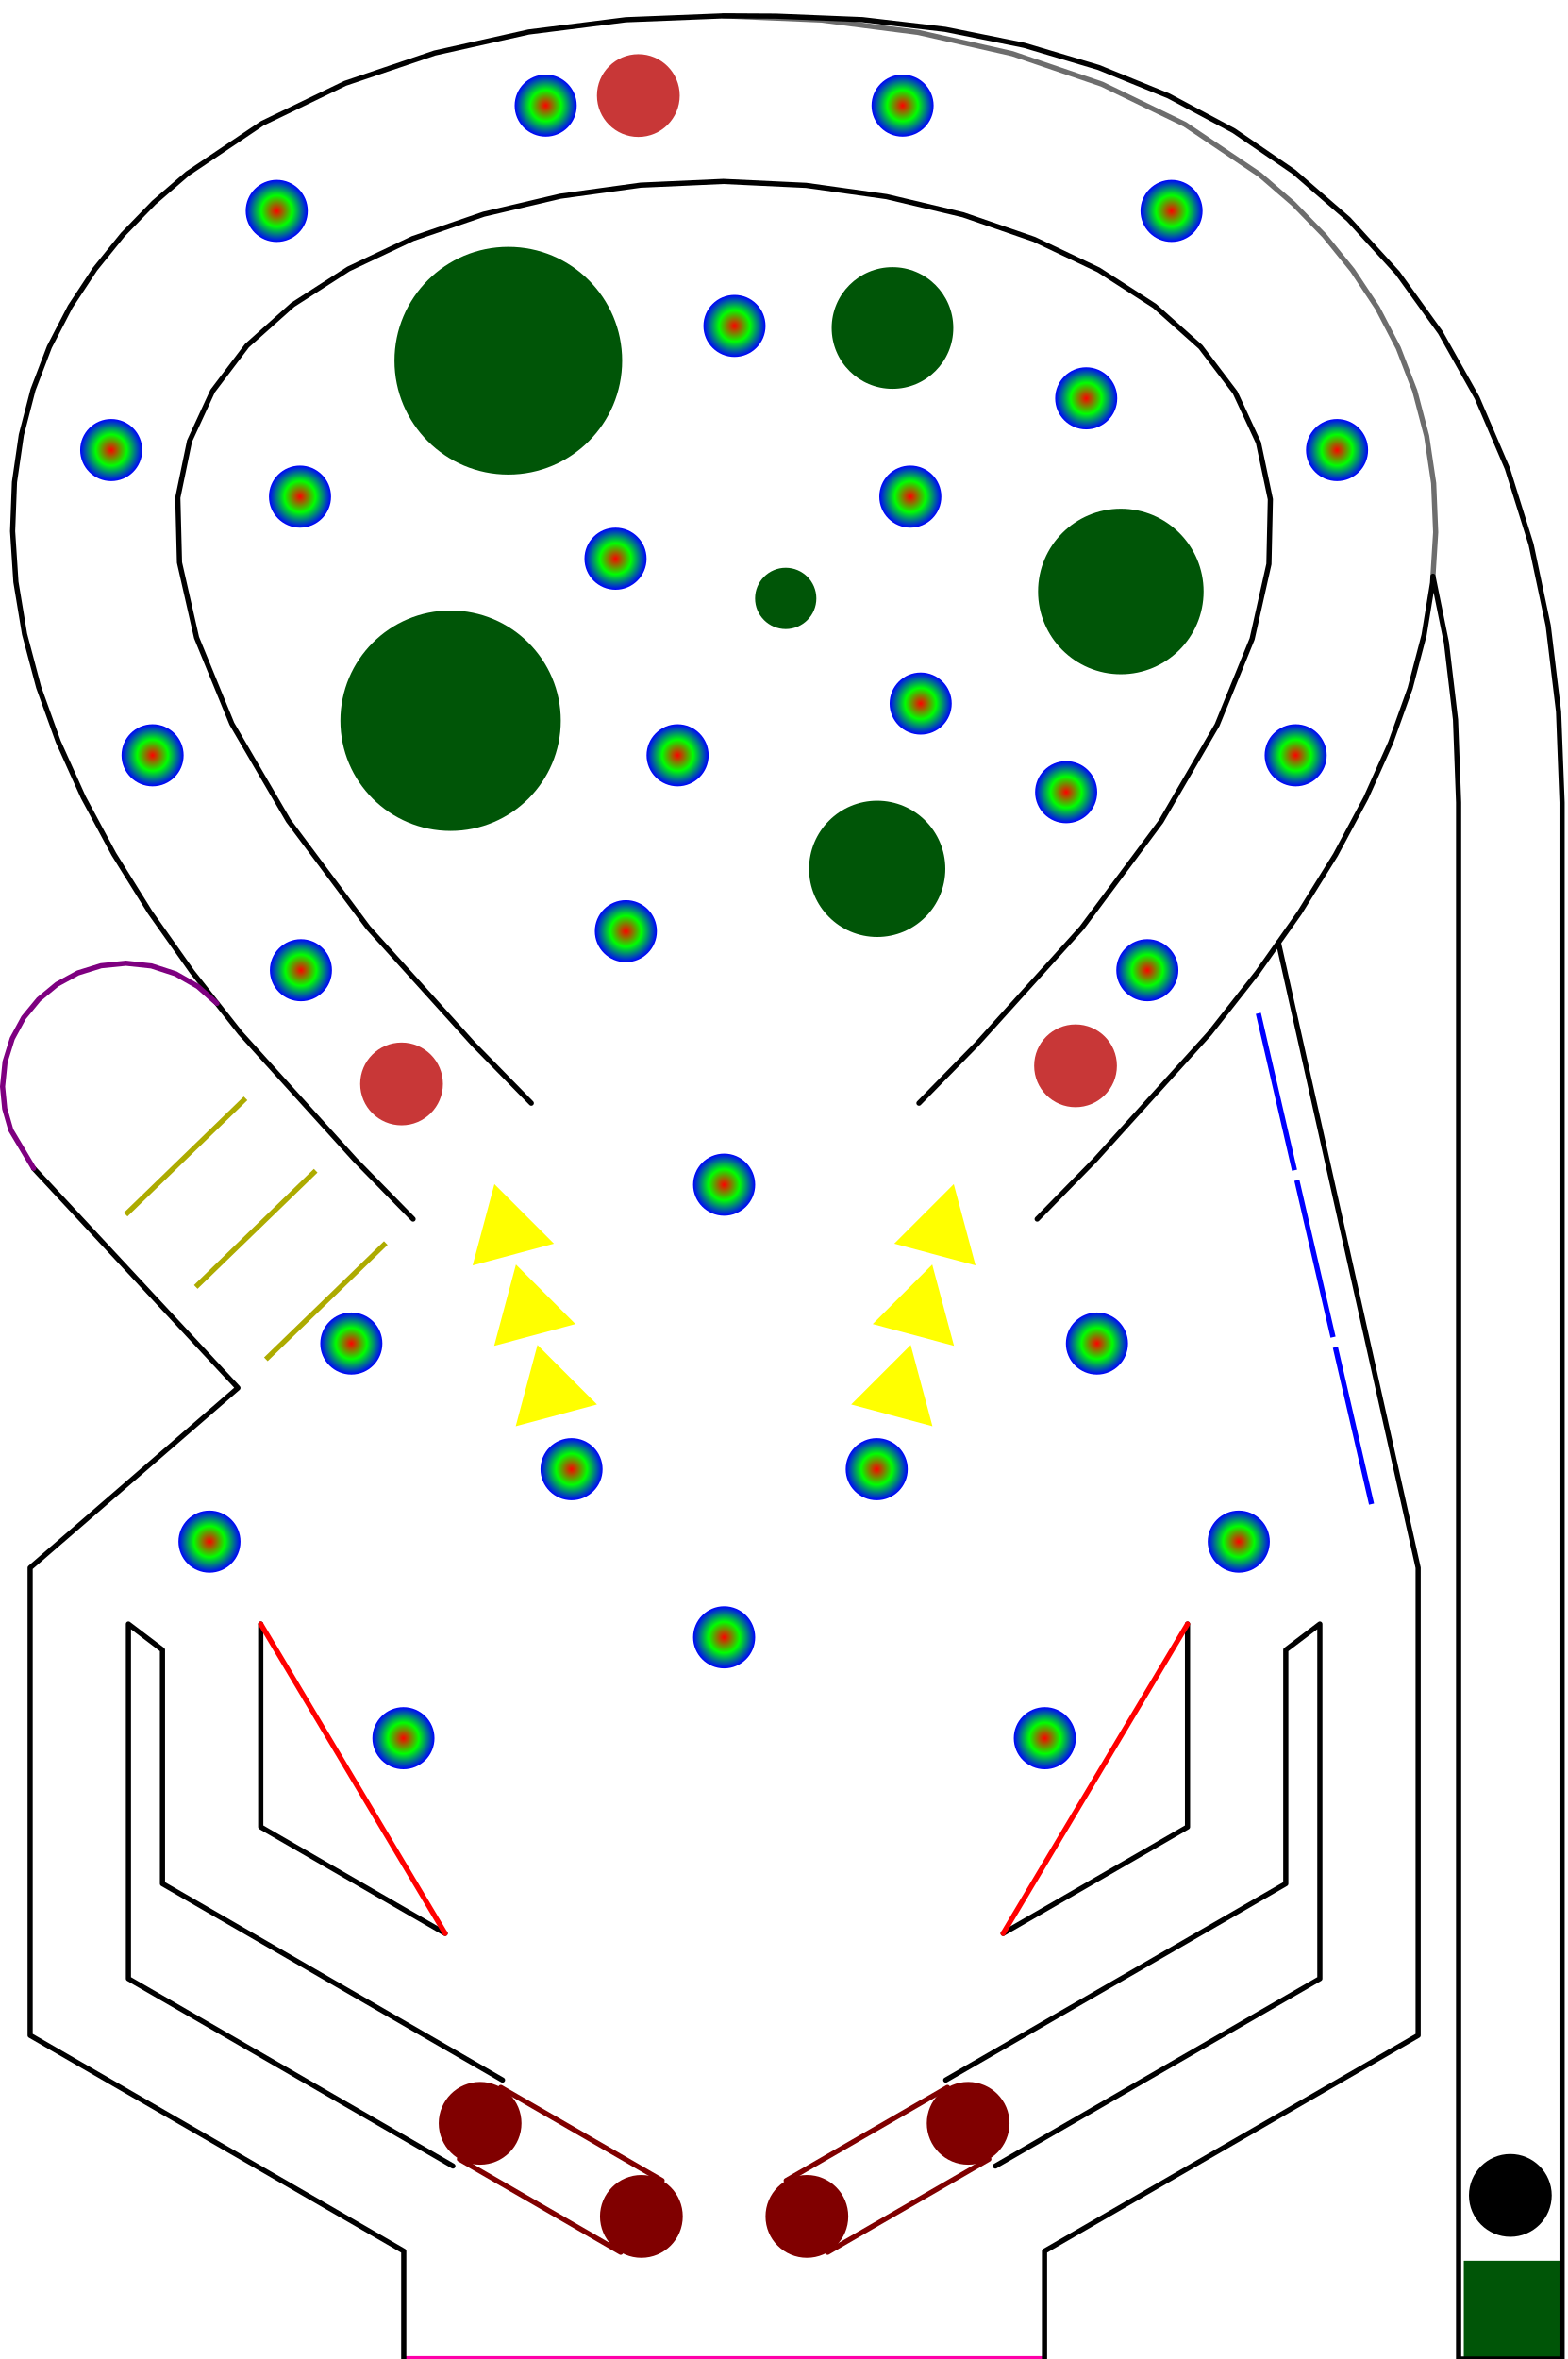
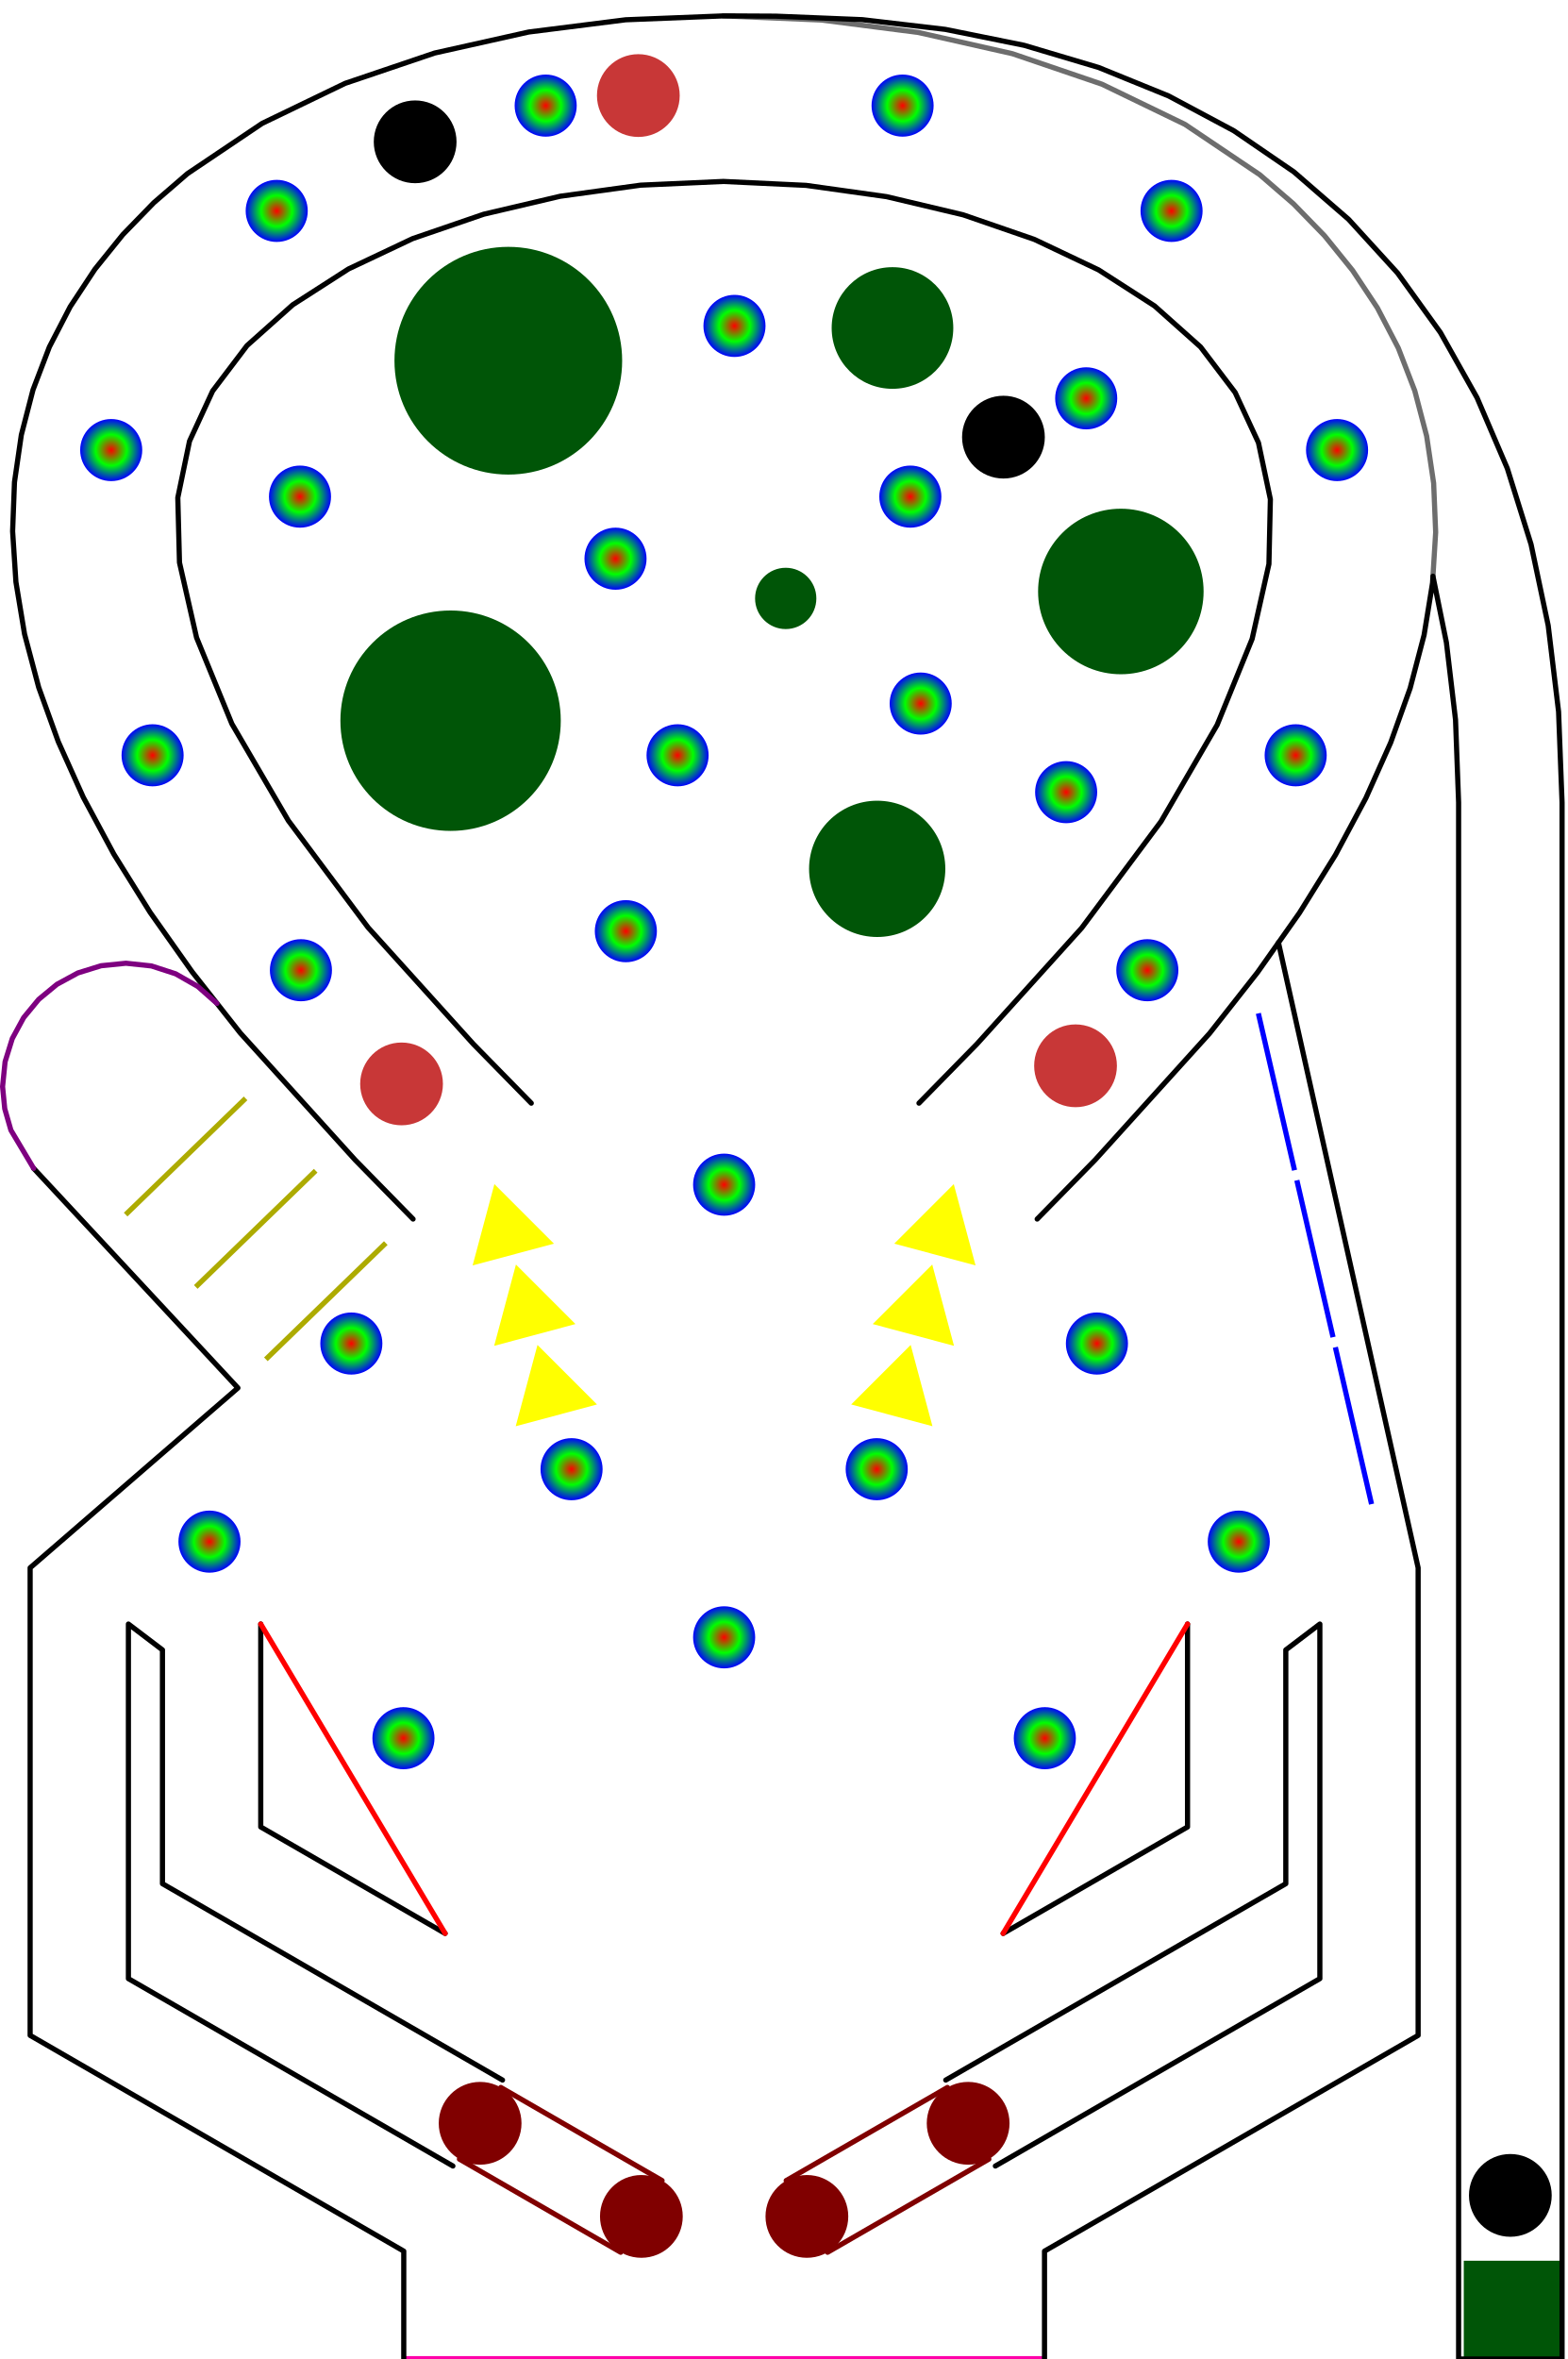
<svg xmlns="http://www.w3.org/2000/svg" xmlns:xlink="http://www.w3.org/1999/xlink" width="303" height="456" viewBox="0 0 303 456" version="1.1" id="svg1" xml:space="preserve">
  <defs id="defs1">
    <linearGradient id="linearGradient4">
      <stop style="stop-color:#ff0000;stop-opacity:1;" offset="0" id="stop4" />
      <stop style="stop-color:#00ff00;stop-opacity:1;" offset="0.5" id="stop6" />
      <stop style="stop-color:#0000ff;stop-opacity:1;" offset="1" id="stop5" />
    </linearGradient>
    <meshgradient id="meshgradient9" gradientUnits="userSpaceOnUse" x="112.911" y="7.174">
      <meshrow id="meshrow9">
        <meshpatch id="meshpatch9">
          <stop path="c 8.137,0  16.275,0  24.412,0" style="stop-color:#ffffff;stop-opacity:1" id="stop9" />
          <stop path="c 0,1.282  0,2.563  0,3.845" style="stop-color:#000000;stop-opacity:1" id="stop10" />
          <stop path="c -8.137,0  -16.275,0  -24.412,0" style="stop-color:#ffffff;stop-opacity:1" id="stop11" />
          <stop path="c 0,-1.282  0,-2.563  0,-3.845" style="stop-color:#000000;stop-opacity:1" id="stop12" />
        </meshpatch>
      </meshrow>
    </meshgradient>
    <radialGradient xlink:href="#linearGradient4" id="radialGradient8" cx="93.957" cy="302.995" fx="93.957" fy="302.995" r="5.834" gradientUnits="userSpaceOnUse" gradientTransform="matrix(1.028519,0,0,1.028519,-38.45752,-124.0904)" />
    <radialGradient xlink:href="#linearGradient4" id="radialGradient8-6" cx="93.957" cy="302.995" fx="93.957" fy="302.995" r="5.834" gradientUnits="userSpaceOnUse" gradientTransform="matrix(1.028519,0,0,1.028519,-67.13636,-165.6363)" />
    <radialGradient xlink:href="#linearGradient4" id="radialGradient8-5" cx="93.957" cy="302.995" fx="93.957" fy="302.995" r="5.834" gradientUnits="userSpaceOnUse" gradientTransform="matrix(1.028519,0,0,1.028519,-75.13636,-224.6363)" />
    <radialGradient xlink:href="#linearGradient4" id="radialGradient8-52" cx="93.957" cy="302.995" fx="93.957" fy="302.995" r="5.834" gradientUnits="userSpaceOnUse" gradientTransform="matrix(1.028519,0,0,1.028519,-43.13636,-270.8686)" />
    <radialGradient xlink:href="#linearGradient4" id="radialGradient8-50" cx="93.957" cy="302.995" fx="93.957" fy="302.995" r="5.834" gradientUnits="userSpaceOnUse" gradientTransform="matrix(1.028519,0,0,1.028519,8.863635,-291.2221)" />
    <radialGradient xlink:href="#linearGradient4" id="radialGradient8-0" cx="93.957" cy="302.995" fx="93.957" fy="302.995" r="5.834" gradientUnits="userSpaceOnUse" gradientTransform="matrix(1.028519,0,0,1.028519,77.86364,-291.2221)" />
    <radialGradient xlink:href="#linearGradient4" id="radialGradient8-2" cx="93.957" cy="302.995" fx="93.957" fy="302.995" r="5.834" gradientUnits="userSpaceOnUse" gradientTransform="matrix(1.028519,0,0,1.028519,129.8636,-270.8686)" />
    <radialGradient xlink:href="#linearGradient4" id="radialGradient8-58" cx="93.957" cy="302.995" fx="93.957" fy="302.995" r="5.834" gradientUnits="userSpaceOnUse" gradientTransform="matrix(1.028519,0,0,1.028519,161.8636,-224.6363)" />
    <radialGradient xlink:href="#linearGradient4" id="radialGradient8-8" cx="93.957" cy="302.995" fx="93.957" fy="302.995" r="5.834" gradientUnits="userSpaceOnUse" gradientTransform="matrix(1.028519,0,0,1.028519,153.8636,-165.6363)" />
    <radialGradient xlink:href="#linearGradient4" id="radialGradient8-88" cx="93.957" cy="302.995" fx="93.957" fy="302.995" r="5.834" gradientUnits="userSpaceOnUse" gradientTransform="matrix(1.028519,0,0,1.028519,125.1848,-124.0904)" />
    <radialGradient xlink:href="#linearGradient4" id="radialGradient8-01" cx="93.957" cy="302.995" fx="93.957" fy="302.995" r="5.834" gradientUnits="userSpaceOnUse" gradientTransform="matrix(1.028519,0,0,1.028519,34.36364,-165.6363)" />
    <radialGradient xlink:href="#linearGradient4" id="radialGradient8-23" cx="93.957" cy="302.995" fx="93.957" fy="302.995" r="5.834" gradientUnits="userSpaceOnUse" gradientTransform="matrix(1.028519,0,0,1.028519,79.36364,-215.6363)" />
    <radialGradient xlink:href="#linearGradient4" id="radialGradient8-4" cx="93.957" cy="302.995" fx="93.957" fy="302.995" r="5.834" gradientUnits="userSpaceOnUse" gradientTransform="matrix(1.028519,0,0,1.028519,-38.63636,-215.6363)" />
    <radialGradient xlink:href="#linearGradient4" id="radialGradient8-44" cx="93.957" cy="302.995" fx="93.957" fy="302.995" r="5.834" gradientUnits="userSpaceOnUse" gradientTransform="matrix(1.028519,0,0,1.028519,45.36364,-248.6363)" />
    <radialGradient xlink:href="#linearGradient4" id="radialGradient8-3" cx="93.957" cy="302.995" fx="93.957" fy="302.995" r="5.834" gradientUnits="userSpaceOnUse" gradientTransform="matrix(1.028519,0,0,1.028519,-56.13636,-13.63635)" />
    <radialGradient xlink:href="#linearGradient4" id="radialGradient8-446" cx="93.957" cy="302.995" fx="93.957" fy="302.995" r="5.834" gradientUnits="userSpaceOnUse" gradientTransform="matrix(1.028519,0,0,1.028519,142.8636,-13.63635)" />
    <radialGradient xlink:href="#linearGradient4" id="radialGradient8-06" cx="93.957" cy="302.995" fx="93.957" fy="302.995" r="5.834" gradientUnits="userSpaceOnUse" gradientTransform="matrix(1.028519,0,0,1.028519,43.36364,-82.63635)" />
    <radialGradient xlink:href="#linearGradient4" id="radialGradient8-7" cx="93.957" cy="302.995" fx="93.957" fy="302.995" r="5.834" gradientUnits="userSpaceOnUse" gradientTransform="matrix(1.028519,0,0,1.028519,-18.63637,24.36365)" />
    <radialGradient xlink:href="#linearGradient4" id="radialGradient8-89" cx="93.957" cy="302.995" fx="93.957" fy="302.995" r="5.834" gradientUnits="userSpaceOnUse" gradientTransform="matrix(1.028519,0,0,1.028519,105.3636,24.36365)" />
    <radialGradient xlink:href="#linearGradient4" id="radialGradient8-89-1" cx="93.957" cy="302.995" fx="93.957" fy="302.995" r="5.834" gradientUnits="userSpaceOnUse" gradientTransform="matrix(1.028519,0,0,1.028519,-28.71175,-51.92924)" />
    <radialGradient xlink:href="#linearGradient4" id="radialGradient8-89-2" cx="93.957" cy="302.995" fx="93.957" fy="302.995" r="5.834" gradientUnits="userSpaceOnUse" gradientTransform="matrix(1.028519,0,0,1.028519,115.439,-51.92924)" />
    <radialGradient xlink:href="#linearGradient4" id="radialGradient8-89-8" cx="93.957" cy="302.995" fx="93.957" fy="302.995" r="5.834" gradientUnits="userSpaceOnUse" gradientTransform="matrix(1.028519,0,0,1.028519,72.86363,-27.63635)" />
    <radialGradient xlink:href="#linearGradient4" id="radialGradient8-89-7" cx="93.957" cy="302.995" fx="93.957" fy="302.995" r="5.834" gradientUnits="userSpaceOnUse" gradientTransform="matrix(1.028519,0,0,1.028519,13.86363,-27.63635)" />
    <radialGradient xlink:href="#linearGradient4" id="radialGradient8-01-1" cx="93.957" cy="302.995" fx="93.957" fy="302.995" r="5.834" gradientUnits="userSpaceOnUse" gradientTransform="matrix(1.028519,0,0,1.028519,22.36363,-203.6363)" />
    <radialGradient xlink:href="#linearGradient4" id="radialGradient8-01-19" cx="93.957" cy="302.995" fx="93.957" fy="302.995" r="5.834" gradientUnits="userSpaceOnUse" gradientTransform="matrix(1.028519,0,0,1.028519,81.36364,-175.6363)" />
    <radialGradient xlink:href="#linearGradient4" id="radialGradient8-01-2" cx="93.957" cy="302.995" fx="93.957" fy="302.995" r="5.834" gradientUnits="userSpaceOnUse" gradientTransform="matrix(1.028519,0,0,1.028519,113.3636,-234.6363)" />
    <radialGradient xlink:href="#linearGradient4" id="radialGradient8-01-198" cx="93.957" cy="302.995" fx="93.957" fy="302.995" r="5.834" gradientUnits="userSpaceOnUse" gradientTransform="matrix(1.028519,0,0,1.028519,24.36363,-131.6363)" />
    <radialGradient xlink:href="#linearGradient4" id="radialGradient8-01-19-3" cx="93.957" cy="302.995" fx="93.957" fy="302.995" r="5.834" gradientUnits="userSpaceOnUse" gradientTransform="matrix(1.028519,0,0,1.028519,109.4886,-158.5113)" />
    <radialGradient xlink:href="#linearGradient4" id="radialGradient8-06-2" cx="93.957" cy="302.995" fx="93.957" fy="302.995" r="5.834" gradientUnits="userSpaceOnUse" gradientTransform="matrix(1.028519,0,0,1.028519,43.36363,4.86364)" />
  </defs>
-   <g id="Launchers">
-     <rect style="fill:#005507;stroke:none;stroke-width:0.98;stroke-linecap:round;stroke-linejoin:round" id="l1" width="19" height="19" x="283" y="437.005" />
+   <g id="650_Launch_Door" style="display:inline">
+     <path id="path12" style="color:#000000;display:inline;opacity:1;fill:none;fill-opacity:0.572;stroke:#000000;stroke-linecap:round;stroke-linejoin:round;stroke-opacity:0.572;-inkscape-stroke:none" d="m 277.04,111.386 0.525,-8.495 -0.391,-9.484 -1.356,-9.127 -2.288,-8.723 -3.187,-8.274 -4.052,-7.781 -4.799,-7.241 -5.417,-6.694 -5.993,-6.158 -6.523,-5.633 -14.465,-9.735 -16.059,-7.769 -17.304,-5.892 L 177.536,6.276 158.801,3.87 139.879,3.072" />
  </g>
-   <g id="Flippers">
+   <g id="600_Launchers">
+     <rect style="fill:#005507;stroke:none;stroke-width:0.98;stroke-linecap:round;stroke-linejoin:round" id="600" width="19" height="19" x="283" y="437.005" />
+   </g>
+   <g id="550_Flippers">
    <g id="fl_right">
      <circle style="fill:#800000;stroke:none;stroke-width:0.64;stroke-linecap:round;stroke-linejoin:round;stroke-dasharray:none;stroke-opacity:1" id="pivot_1" cx="187.177" cy="410.438" r="8" />
      <circle style="fill:#800000;stroke:none;stroke-width:0.854;stroke-linecap:round;stroke-linejoin:round;stroke-dasharray:none;stroke-opacity:1" id="path8-1" cx="156" cy="428.438" r="8" />
      <path style="fill:none;fill-opacity:0.519;stroke:#800000;stroke-width:1;stroke-linecap:round;stroke-linejoin:round;stroke-dasharray:none;stroke-opacity:1" d="m 160,435.366 31.177,-18" id="path3" />
      <path style="fill:none;fill-opacity:0.519;stroke:#800000;stroke-width:1;stroke-linecap:round;stroke-linejoin:round;stroke-dasharray:none;stroke-opacity:1" d="m 152,421.51 31.177,-18" id="path11" />
    </g>
    <g id="fl_left">
      <circle style="fill:#800000;stroke:none;stroke-width:0.64;stroke-linecap:round;stroke-linejoin:round;stroke-dasharray:none;stroke-opacity:1" id="path7-2-3" cx="124" cy="428.438" r="8" />
      <circle style="fill:#800000;stroke:none;stroke-width:0.854;stroke-linecap:round;stroke-linejoin:round;stroke-dasharray:none;stroke-opacity:1" id="pivot" cx="92.823" cy="410.438" r="8" />
      <path style="fill:none;fill-opacity:0.519;stroke:#800000;stroke-width:1;stroke-linecap:round;stroke-linejoin:round;stroke-dasharray:none;stroke-opacity:1" d="m 88.823,417.366 31.177,18" id="path3-9" />
      <path style="fill:none;fill-opacity:0.519;stroke:#800000;stroke-width:1;stroke-linecap:round;stroke-linejoin:round;stroke-dasharray:none;stroke-opacity:1" d="M 96.823,403.51 128,421.51" id="path11-3" />
    </g>
  </g>
-   <g id="Bumpers">
+   <g id="500_Bumpers">
    <circle style="fill:#005507;fill-opacity:1;stroke:none;stroke-width:22;stroke-linecap:round;stroke-linejoin:round;stroke-dasharray:none;stroke-opacity:1" id="path15-9" cx="87.114" cy="139.314" r="21.303" />
    <circle style="fill:#005507;fill-opacity:1;stroke:none;stroke-width:22;stroke-linecap:round;stroke-linejoin:round;stroke-dasharray:none;stroke-opacity:1" id="path15-9-4" cx="98.274" cy="69.726" r="22.01" />
    <circle style="fill:#005507;fill-opacity:1;stroke:none;stroke-width:22;stroke-linecap:round;stroke-linejoin:round;stroke-dasharray:none;stroke-opacity:1" id="path15-9-5" cx="216.697" cy="114.335" r="16" />
    <circle style="fill:#005507;fill-opacity:1;stroke:none;stroke-width:22;stroke-linecap:round;stroke-linejoin:round;stroke-dasharray:none;stroke-opacity:1" id="path15-9-6" cx="169.592" cy="167.952" r="13.172" />
    <circle style="fill:#005507;fill-opacity:1;stroke:none;stroke-width:22;stroke-linecap:round;stroke-linejoin:round;stroke-dasharray:none;stroke-opacity:1" id="path15-9-7" cx="172.547" cy="63.402" r="11.757" />
    <circle style="fill:#005507;fill-opacity:1;stroke:none;stroke-width:22;stroke-linecap:round;stroke-linejoin:round;stroke-dasharray:none;stroke-opacity:1" id="path15-9-9" cx="151.905" cy="115.677" r="5.924" />
  </g>
-   <g id="Rollovers" style="fill:#c83737">
-     <g id="group_2">
-       <circle style="fill:#c83737;fill-opacity:1;stroke:none;stroke-width:22;stroke-linecap:square;stroke-dasharray:none;stroke-opacity:1" id="1" cx="77.633" cy="209.522" r="8" />
-       <circle style="fill:#c83737;fill-opacity:1;stroke:none;stroke-width:22;stroke-linecap:square;stroke-dasharray:none;stroke-opacity:1" id="2" cx="123.412" cy="18.472" r="8" />
-       <circle style="fill:#c83737;fill-opacity:1;stroke:none;stroke-width:22;stroke-linecap:square;stroke-dasharray:none;stroke-opacity:1" id="3" cx="207.939" cy="206.022" r="8" />
+   <g id="450_Rollovers" style="fill:#c83737">
+     <g id="group_05">
+       <circle style="fill:#c83737;fill-opacity:1;stroke:none;stroke-width:22;stroke-linecap:square;stroke-dasharray:none;stroke-opacity:1" id="450" cx="77.633" cy="209.522" r="8" />
+       <circle style="fill:#c83737;fill-opacity:1;stroke:none;stroke-width:22;stroke-linecap:square;stroke-dasharray:none;stroke-opacity:1" id="451" cx="123.412" cy="18.472" r="8" />
+       <circle style="fill:#c83737;fill-opacity:1;stroke:none;stroke-width:22;stroke-linecap:square;stroke-dasharray:none;stroke-opacity:1" id="452" cx="207.939" cy="206.022" r="8" />
    </g>
  </g>
-   <g id="Ball_Lost" style="display:inline">
+   <g id="400_Ball_Lost" style="display:inline">
    <path style="fill:#aa8800;stroke:#ff00aa;stroke-opacity:1" d="M 78.061,455.938 H 201.94" id="path892" />
  </g>
-   <g id="Walls" style="display:inline;opacity:1;fill:none">
-     <g id="group_1" style="stroke:#000000;stroke-linecap:round;stroke-linejoin:round;stroke-opacity:0.572">
-       <path id="path12" style="color:#000000;display:inline;fill:none;fill-opacity:0.572;stroke:#000000;stroke-linecap:round;stroke-linejoin:round;stroke-opacity:0.572;-inkscape-stroke:none" d="m 277.04,111.386 0.525,-8.495 -0.391,-9.484 -1.356,-9.127 -2.288,-8.723 -3.187,-8.274 -4.052,-7.781 -4.799,-7.241 -5.417,-6.694 -5.993,-6.158 -6.523,-5.633 -14.465,-9.735 -16.059,-7.769 -17.304,-5.892 L 177.536,6.276 158.801,3.87 139.879,3.072" />
-     </g>
+   <g id="350_Walls" style="display:inline;opacity:1;fill:none">
    <path id="path9" style="color:#000000;fill:none;fill-opacity:0.572;stroke:#000000;stroke-linecap:round;stroke-linejoin:round;stroke-opacity:0.994;-inkscape-stroke:none" d="m 200.523,235.643 11.2,-11.428 22.13,-24.463 9.266,-11.782 8.106,-11.5 6.975,-11.23 5.872,-10.973 4.799,-10.728 3.754,-10.496 2.699,-10.288 1.636,-10.066 0.08,-1.303 2.602,12.825 1.762,14.918 0.596,15.996 V 456 h 20 V 155.125 l -0.674,-17.57 -2.007,-16.644 -3.312,-15.682 -4.594,-14.688 -5.85,-13.66 -7.08,-12.599 -8.284,-11.503 -9.465,-10.374 -10.58,-9.181 L 238.539,25.274 225.941,18.55 212.41,13.047 198,8.759 182.76,5.679 166.743,3.803 150,3.125 139.879,3.072 120.957,3.824 102.225,6.187 84.034,10.251 l -17.295,5.856 -16.047,7.74 -14.445,9.714 -6.511,5.626 -5.978,6.154 -5.401,6.693 -4.78,7.244 -4.031,7.785 -3.161,8.279 -2.26,8.727 -1.326,9.131 -0.36,9.49 0.639,9.804 1.669,10.073 2.732,10.295 3.787,10.506 4.832,10.741 5.906,10.99 7.009,11.25 8.141,11.524 9.302,11.81 22.205,24.533 11.199,11.428" />
    <path style="color:#000000;fill:none;fill-opacity:0.572;stroke:#000000;stroke-linecap:round;stroke-linejoin:round;stroke-opacity:0.997;-inkscape-stroke:none" d="M 102.713,213.244 91.514,201.816 71.172,179.301 55.747,158.633 44.827,139.914 38,123.246 l -3.3,-14.504 -0.324,-12.538 2.265,-10.932 4.468,-9.688 6.644,-8.777 8.855,-7.896 10.775,-6.925 12.403,-5.864 13.739,-4.714 14.783,-3.473 15.536,-2.142 15.997,-0.721 16.001,0.76 15.55,2.18 14.804,3.51 13.766,4.75 12.436,5.9 10.812,6.959 8.895,7.928 6.687,8.807 4.51,9.709 2.305,10.936 -0.28,12.524 -3.248,14.472 -6.763,16.62 -10.847,18.66 -15.345,20.597 -20.256,22.431 -11.199,11.428" id="path5" />
    <path style="color:#000000;fill:none;fill-opacity:0.514;stroke:#000000;stroke-linecap:round;stroke-linejoin:round;stroke-opacity:1;-inkscape-stroke:none" d="M 182.846,402.08 248.59,364.123 V 318.93 l 6.584,-5 v 68.547 l -62.734,36.218" id="path17" />
    <path style="color:#000000;fill:none;fill-opacity:0.514;stroke:#000000;stroke-linecap:round;stroke-linejoin:round;stroke-opacity:1;-inkscape-stroke:none" d="m 229.59,313.93 v 39.224 l -35.647,20.58" id="path10" />
    <path style="color:#000000;fill:none;fill-opacity:0.514;stroke:#000000;stroke-linecap:round;stroke-linejoin:round;stroke-opacity:1;-inkscape-stroke:none" d="M 97.154,402.08 31.41,364.123 V 318.93 l -6.584,-5 v 68.547 l 62.734,36.218" id="path17-0" />
    <path style="color:#000000;fill:none;fill-opacity:0.514;stroke:#000000;stroke-linecap:round;stroke-linejoin:round;stroke-opacity:1;-inkscape-stroke:none" d="m 50.41,313.93 v 39.224 l 35.647,20.58" id="path10-4" />
    <path style="fill:none;fill-opacity:1;stroke:#000000;stroke-width:1;stroke-linecap:round;stroke-linejoin:round;stroke-dasharray:none;stroke-opacity:1" d="M 78.061,455.938 V 435.15 L 5.826,393.445 V 303.061 L 46,268.291 6.502,225.845" id="path836" />
    <path style="fill:none;fill-opacity:1;stroke:#000000;stroke-width:1;stroke-linecap:round;stroke-linejoin:round;stroke-dasharray:none;stroke-opacity:1" d="m 247.172,182.22 27.002,120.841 v 90.384 L 201.94,435.15 v 20.788" id="path28" />
  </g>
-   <g id="Scoops" style="display:inline">
+   <g id="300_Scoops" style="display:inline">
    <path id="path1" style="display:inline;opacity:1;fill:none;stroke:#7e0080;stroke-width:1;stroke-linecap:round;stroke-linejoin:round;stroke-dasharray:none;stroke-opacity:1" d="m 41.948,193.96 -3.717,-3.282 -4.276,-2.439 -4.679,-1.52 -4.927,-0.524 -4.806,0.485 -4.477,1.39 -4.051,2.199 -3.53,2.912 -2.912,3.529 -2.199,4.052 -1.39,4.476 -0.485,4.807 0.416,4.266 1.191,4.151 4.394,7.383" />
  </g>
-   <g id="Slingshots" style="display:inline">
+   <g id="250_Slingshots" style="display:inline">
    <path style="display:inline;fill:none;stroke:#ff0000;stroke-width:1;stroke-linecap:round;stroke-linejoin:round;stroke-dasharray:none;stroke-opacity:1" d="m 193.943,373.734 35.647,-59.804" id="1-5" />
    <path style="fill:none;stroke:#ff0000;stroke-width:1;stroke-linecap:round;stroke-linejoin:round;stroke-dasharray:none;stroke-opacity:1" d="M 86.057,373.734 50.41,313.93" id="1-6" />
  </g>
-   <g id="Drop_Targets" style="display:inline">
-     <g id="group_3" transform="rotate(-44.09964,37.94885,56.39474)">
+   <g id="200_Drop_Targets" style="display:inline">
+     <g id="group_04" transform="rotate(-44.09964,37.94885,56.39474)">
      <path style="fill:#00482c;fill-opacity:0.572;stroke:#adab00;stroke-width:1;stroke-linecap:square;stroke-dasharray:none;stroke-opacity:0.997" d="m -95.5,213.951 h 31.285" id="path13" />
      <path style="display:inline;fill:#00482c;fill-opacity:0.572;stroke:#adab00;stroke-width:1;stroke-linecap:square;stroke-dasharray:none;stroke-opacity:0.997" d="m -95.5,194.476 h 31.285" id="path13-4" />
      <path style="display:inline;fill:#00482c;fill-opacity:0.572;stroke:#adab00;stroke-width:1;stroke-linecap:square;stroke-dasharray:none;stroke-opacity:0.997" d="m -95.5,175 h 31.285" id="path13-1" />
    </g>
  </g>
-   <g id="Standup_Targets" style="display:inline">
-     <g id="g13" transform="rotate(73.96891,310.719,166.9539)">
-       <g id="g14" transform="rotate(3.041501,451.9625,52.99183)">
-         <path style="display:inline;fill:#000080;fill-opacity:1;stroke:#0000ff;stroke-width:1;stroke-linecap:square;stroke-linejoin:miter;stroke-dasharray:none;stroke-opacity:1" d="m 330.5,246.5 h 30.118" id="path29-1-7" />
-         <path style="display:inline;fill:#000080;fill-opacity:1;stroke:#0000ff;stroke-width:1;stroke-linecap:square;stroke-linejoin:miter;stroke-dasharray:none;stroke-opacity:1" d="M 363.618,246.5 H 393.735" id="path29-1-7-1" />
-         <path style="display:inline;fill:#000080;fill-opacity:1;stroke:#0000ff;stroke-width:1;stroke-linecap:square;stroke-linejoin:miter;stroke-dasharray:none;stroke-opacity:1" d="m 396.735,246.5 h 30.118" id="path29-1-7-10" />
-       </g>
+   <g id="150_Standup_Targets" style="display:inline">
+     <g id="group_03" transform="rotate(73.96891,310.719,166.9539)">
+       <path style="display:inline;fill:#000080;fill-opacity:1;stroke:#0000ff;stroke-width:1;stroke-linecap:square;stroke-linejoin:miter;stroke-dasharray:none;stroke-opacity:1" d="m 320.404,239.783 30.075,1.598" id="path29-1-7" />
+       <path style="display:inline;fill:#000080;fill-opacity:1;stroke:#0000ff;stroke-width:1;stroke-linecap:square;stroke-linejoin:miter;stroke-dasharray:none;stroke-opacity:1" d="m 353.475,241.54 30.075,1.598" id="path29-1-7-1" />
+       <path style="display:inline;fill:#000080;fill-opacity:1;stroke:#0000ff;stroke-width:1;stroke-linecap:square;stroke-linejoin:miter;stroke-dasharray:none;stroke-opacity:1" d="m 386.546,243.297 30.075,1.598" id="path29-1-7-10" />
    </g>
  </g>
-   <g id="Item_Spawn" style="display:inline">
+   <g id="100_Item_Spawn" style="display:inline">
    <circle style="display:inline;fill:url(#radialGradient8-50);stroke:none;stroke-width:1;stroke-linecap:round;stroke-linejoin:round" id="path6-7" cx="105.5" cy="20.414" r="6" />
    <circle style="display:inline;fill:url(#radialGradient8-0);stroke:none;stroke-width:1;stroke-linecap:round;stroke-linejoin:round" id="path6-72" cx="174.5" cy="20.414" r="6" />
    <circle style="display:inline;fill:url(#radialGradient8-52);stroke:none;stroke-width:1;stroke-linecap:round;stroke-linejoin:round" id="path6-68" cx="53.5" cy="40.768" r="6" />
    <circle style="display:inline;fill:url(#radialGradient8-2);stroke:none;stroke-width:1;stroke-linecap:round;stroke-linejoin:round" id="path6-0" cx="226.5" cy="40.768" r="6" />
    <circle style="display:inline;fill:url(#radialGradient8-5);stroke:none;stroke-width:1;stroke-linecap:round;stroke-linejoin:round" id="path6-6" cx="21.5" cy="87" r="6" />
    <circle style="display:inline;fill:url(#radialGradient8-58);stroke:none;stroke-width:1;stroke-linecap:round;stroke-linejoin:round" id="path6-5" cx="258.5" cy="87" r="6" />
    <circle style="display:inline;fill:url(#radialGradient8-6);stroke:none;stroke-width:1;stroke-linecap:round;stroke-linejoin:round" id="path6-4" cx="29.5" cy="146" r="6" />
    <circle style="display:inline;fill:url(#radialGradient8-8);stroke:none;stroke-width:1;stroke-linecap:round;stroke-linejoin:round" id="path6-1" cx="250.5" cy="146" r="6" />
    <circle style="fill:url(#radialGradient8);stroke:none;stroke-width:1;stroke-linecap:round;stroke-linejoin:round" id="path6" cx="58.179" cy="187.546" r="6" />
    <circle style="display:inline;fill:url(#radialGradient8-88);stroke:none;stroke-width:1;stroke-linecap:round;stroke-linejoin:round" id="path6-79" cx="221.821" cy="187.546" r="6" />
    <circle style="display:inline;fill:url(#radialGradient8-01);stroke:none;stroke-width:1;stroke-linecap:round;stroke-linejoin:round" id="path6-9" cx="131" cy="146" r="6" />
    <circle style="display:inline;fill:url(#radialGradient8-01-1);stroke:none;stroke-width:1;stroke-linecap:round;stroke-linejoin:round" id="path6-9-4" cx="119" cy="108" r="6" />
    <circle style="display:inline;fill:url(#radialGradient8-01-19);stroke:none;stroke-width:1;stroke-linecap:round;stroke-linejoin:round" id="path6-9-2" cx="178" cy="136" r="6" />
    <circle style="display:inline;fill:url(#radialGradient8-01-19-3);stroke:none;stroke-width:1;stroke-linecap:round;stroke-linejoin:round" id="path6-9-2-3" cx="206.125" cy="153.125" r="6" />
    <circle style="display:inline;fill:url(#radialGradient8-01-2);stroke:none;stroke-width:1;stroke-linecap:round;stroke-linejoin:round" id="path6-9-0" cx="210" cy="77" r="6" />
    <circle style="display:inline;fill:url(#radialGradient8-01-198);stroke:none;stroke-width:1;stroke-linecap:round;stroke-linejoin:round" id="path6-9-6" cx="121" cy="180" r="6" />
    <circle style="display:inline;fill:url(#radialGradient8-23);stroke:none;stroke-width:1;stroke-linecap:round;stroke-linejoin:round" id="path6-67" cx="176" cy="96" r="6" />
    <circle style="display:inline;fill:url(#radialGradient8-4);stroke:none;stroke-width:1;stroke-linecap:round;stroke-linejoin:round" id="path6-3" cx="58" cy="96" r="6" />
    <circle style="display:inline;fill:url(#radialGradient8-44);stroke:none;stroke-width:1;stroke-linecap:round;stroke-linejoin:round" id="path6-684" cx="142" cy="63" r="6" />
    <circle style="display:inline;fill:url(#radialGradient8-3);stroke:none;stroke-width:1;stroke-linecap:round;stroke-linejoin:round" id="path6-32" cx="40.5" cy="298" r="6" />
    <circle style="display:inline;fill:url(#radialGradient8-446);stroke:none;stroke-width:1;stroke-linecap:round;stroke-linejoin:round" id="path6-57" cx="239.5" cy="298" r="6" />
    <circle style="display:inline;fill:url(#radialGradient8-06);stroke:none;stroke-width:1;stroke-linecap:round;stroke-linejoin:round" id="path6-44" cx="140" cy="229" r="6" />
    <circle style="display:inline;fill:url(#radialGradient8-06-2);stroke:none;stroke-width:1;stroke-linecap:round;stroke-linejoin:round" id="path6-44-3" cx="140" cy="316.5" r="6" />
    <circle style="display:inline;fill:url(#radialGradient8-7);stroke:none;stroke-width:1;stroke-linecap:round;stroke-linejoin:round" id="path6-38" cx="78" cy="336" r="6" />
    <circle style="display:inline;fill:url(#radialGradient8-89);stroke:none;stroke-width:1;stroke-linecap:round;stroke-linejoin:round" id="path6-90" cx="202" cy="336" r="6" />
    <circle style="display:inline;fill:url(#radialGradient8-89-1);stroke:none;stroke-width:1;stroke-linecap:round;stroke-linejoin:round" id="path6-90-3" cx="67.925" cy="259.707" r="6" />
    <circle style="display:inline;fill:url(#radialGradient8-89-2);stroke:none;stroke-width:1;stroke-linecap:round;stroke-linejoin:round" id="path6-90-6" cx="212.075" cy="259.707" r="6" />
    <circle style="display:inline;fill:url(#radialGradient8-89-8);stroke:none;stroke-width:1;stroke-linecap:round;stroke-linejoin:round" id="path6-90-5" cx="169.5" cy="284" r="6" />
    <circle style="display:inline;fill:url(#radialGradient8-89-7);stroke:none;stroke-width:1;stroke-linecap:round;stroke-linejoin:round" id="path6-90-0" cx="110.5" cy="284" r="6" />
  </g>
-   <g id="Ball_Spawn" style="display:inline">
-     <circle style="fill:#000000;stroke-width:19;stroke-linecap:round;stroke-linejoin:round;stroke-dasharray:none" id="path2" cx="292" cy="424.375" r="8" />
+   <g id="050_Ball_Spawn" style="display:inline">
+     <circle style="fill:#000000;stroke-width:19;stroke-linecap:round;stroke-linejoin:round;stroke-dasharray:none" id="52" cx="292" cy="424.375" r="8" />
+     <circle style="display:inline;fill:#000000;stroke-width:19;stroke-linecap:round;stroke-linejoin:round;stroke-dasharray:none" id="51" cx="194" cy="84.5" r="8" />
+     <circle style="display:inline;fill:#000000;stroke-width:19;stroke-linecap:round;stroke-linejoin:round;stroke-dasharray:none" id="50" cx="80.263" cy="27.414" r="8" />
  </g>
-   <g id="Indicators" style="display:inline">
-     <g id="group_33" style="display:inline;fill:#ffff00;fill-opacity:1">
-       <path style="fill:#ffff00;fill-opacity:1;stroke:none;stroke-linecap:square;stroke-opacity:0.997" id="69" d="m 107.091,240.4 -15.717,4.211 4.211,-15.717 z" />
-       <path style="display:inline;fill:#ffff00;fill-opacity:1;stroke:none;stroke-linecap:square;stroke-opacity:0.997" id="68" d="m 111.255,255.943 -15.716,4.211 4.211,-15.717 z" />
-       <path style="display:inline;fill:#ffff00;fill-opacity:1;stroke:none;stroke-linecap:square;stroke-opacity:0.997" id="67" d="m 115.42,271.486 -15.717,4.211 4.212,-15.717 z" />
+   <g id="000_Indicators" style="display:inline">
+     <g id="group_02" style="display:inline;fill:#ffff00;fill-opacity:1">
+       <path style="fill:#ffff00;fill-opacity:1;stroke:none;stroke-linecap:square;stroke-opacity:0.997" id="6" d="m 107.091,240.4 -15.717,4.211 4.211,-15.717 z" />
+       <path style="display:inline;fill:#ffff00;fill-opacity:1;stroke:none;stroke-linecap:square;stroke-opacity:0.997" id="5" d="m 111.255,255.943 -15.716,4.211 4.211,-15.717 z" />
+       <path style="display:inline;fill:#ffff00;fill-opacity:1;stroke:none;stroke-linecap:square;stroke-opacity:0.997" id="4" d="m 115.42,271.486 -15.717,4.211 4.212,-15.717 z" />
    </g>
-     <g id="group_32" style="display:inline;fill:#ffff00;fill-opacity:1">
-       <path style="fill:#ffff00;fill-opacity:1;stroke:none;stroke-linecap:square;stroke-opacity:0.997" id="66" d="M 188.608,244.611 172.891,240.4 184.396,228.894 Z" />
-       <path style="display:inline;fill:#ffff00;fill-opacity:1;stroke:none;stroke-linecap:square;stroke-opacity:0.997" id="65" d="m 184.443,260.154 -15.717,-4.211 11.506,-11.506 z" />
-       <path style="display:inline;fill:#ffff00;fill-opacity:1;stroke:none;stroke-linecap:square;stroke-opacity:0.997" id="64" d="m 180.278,275.697 -15.717,-4.212 11.506,-11.505 z" />
+     <g id="group_01" style="display:inline;fill:#ffff00;fill-opacity:1">
+       <path style="fill:#ffff00;fill-opacity:1;stroke:none;stroke-linecap:square;stroke-opacity:0.997" id="3" d="M 188.608,244.611 172.891,240.4 184.396,228.894 Z" />
+       <path style="display:inline;fill:#ffff00;fill-opacity:1;stroke:none;stroke-linecap:square;stroke-opacity:0.997" id="2" d="m 184.443,260.154 -15.717,-4.211 11.506,-11.506 z" />
+       <path style="display:inline;fill:#ffff00;fill-opacity:1;stroke:none;stroke-linecap:square;stroke-opacity:0.997" id="1" d="m 180.278,275.697 -15.717,-4.212 11.506,-11.505 z" />
    </g>
  </g>
</svg>
